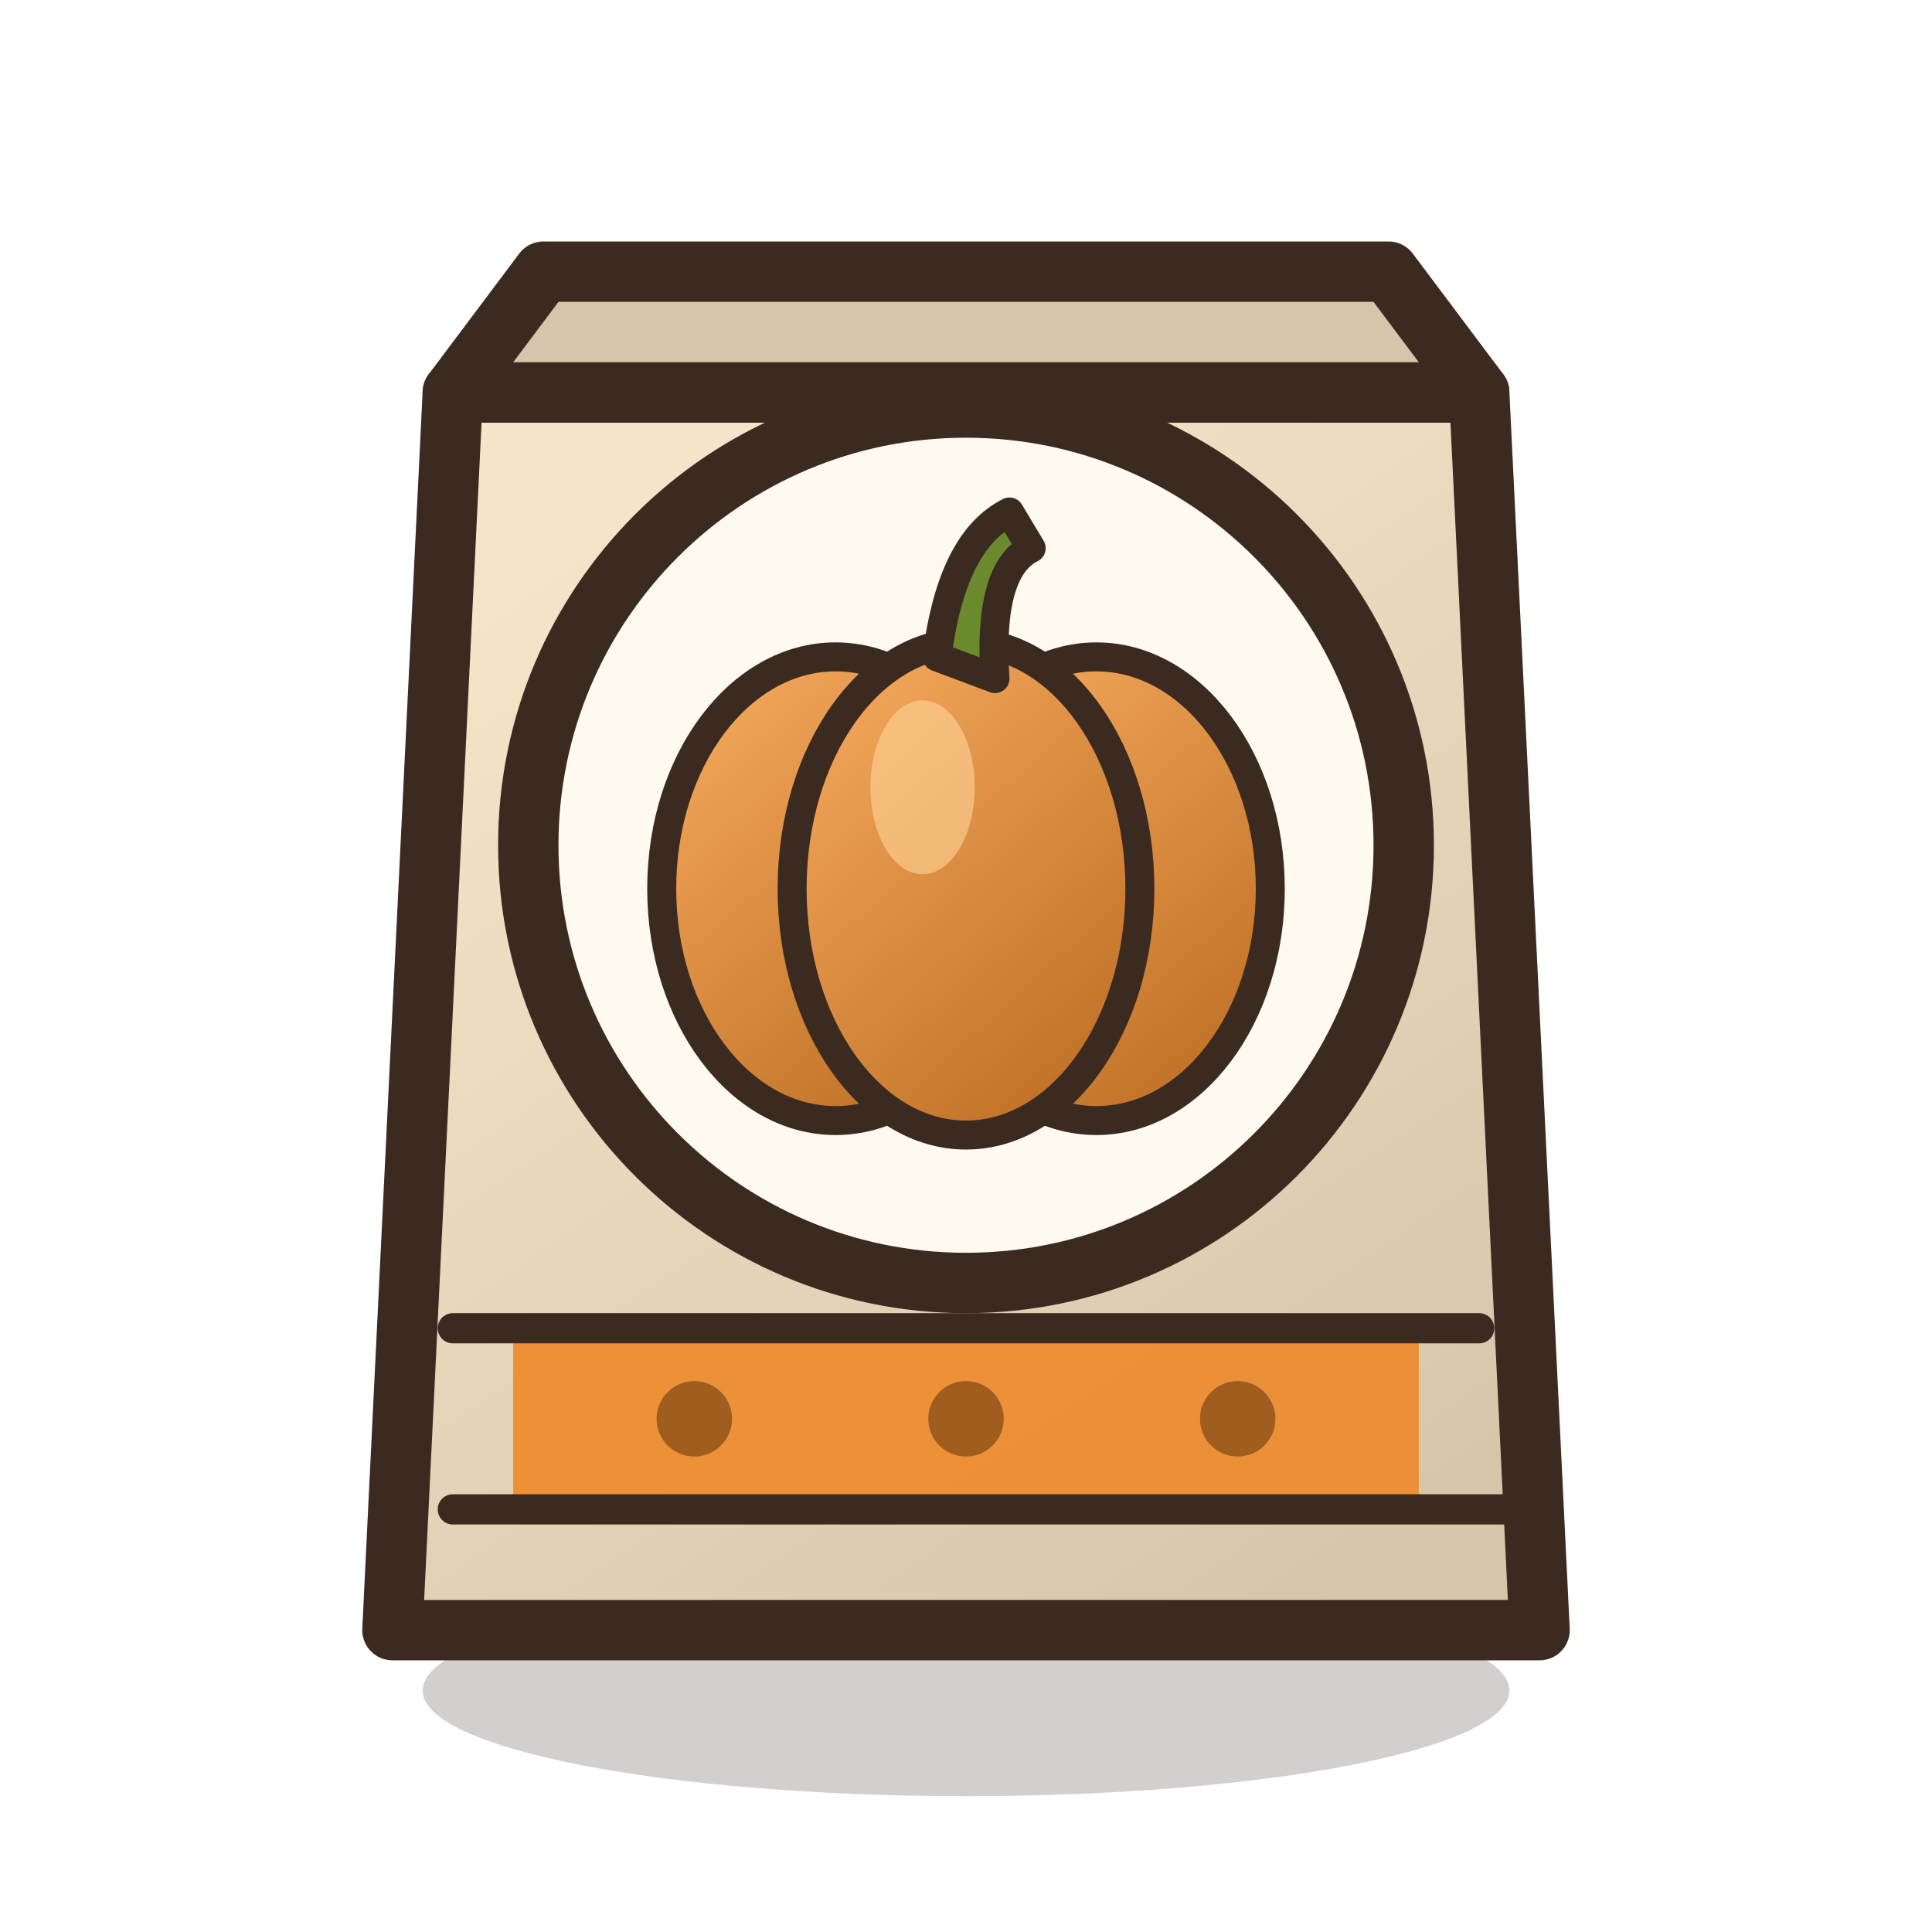
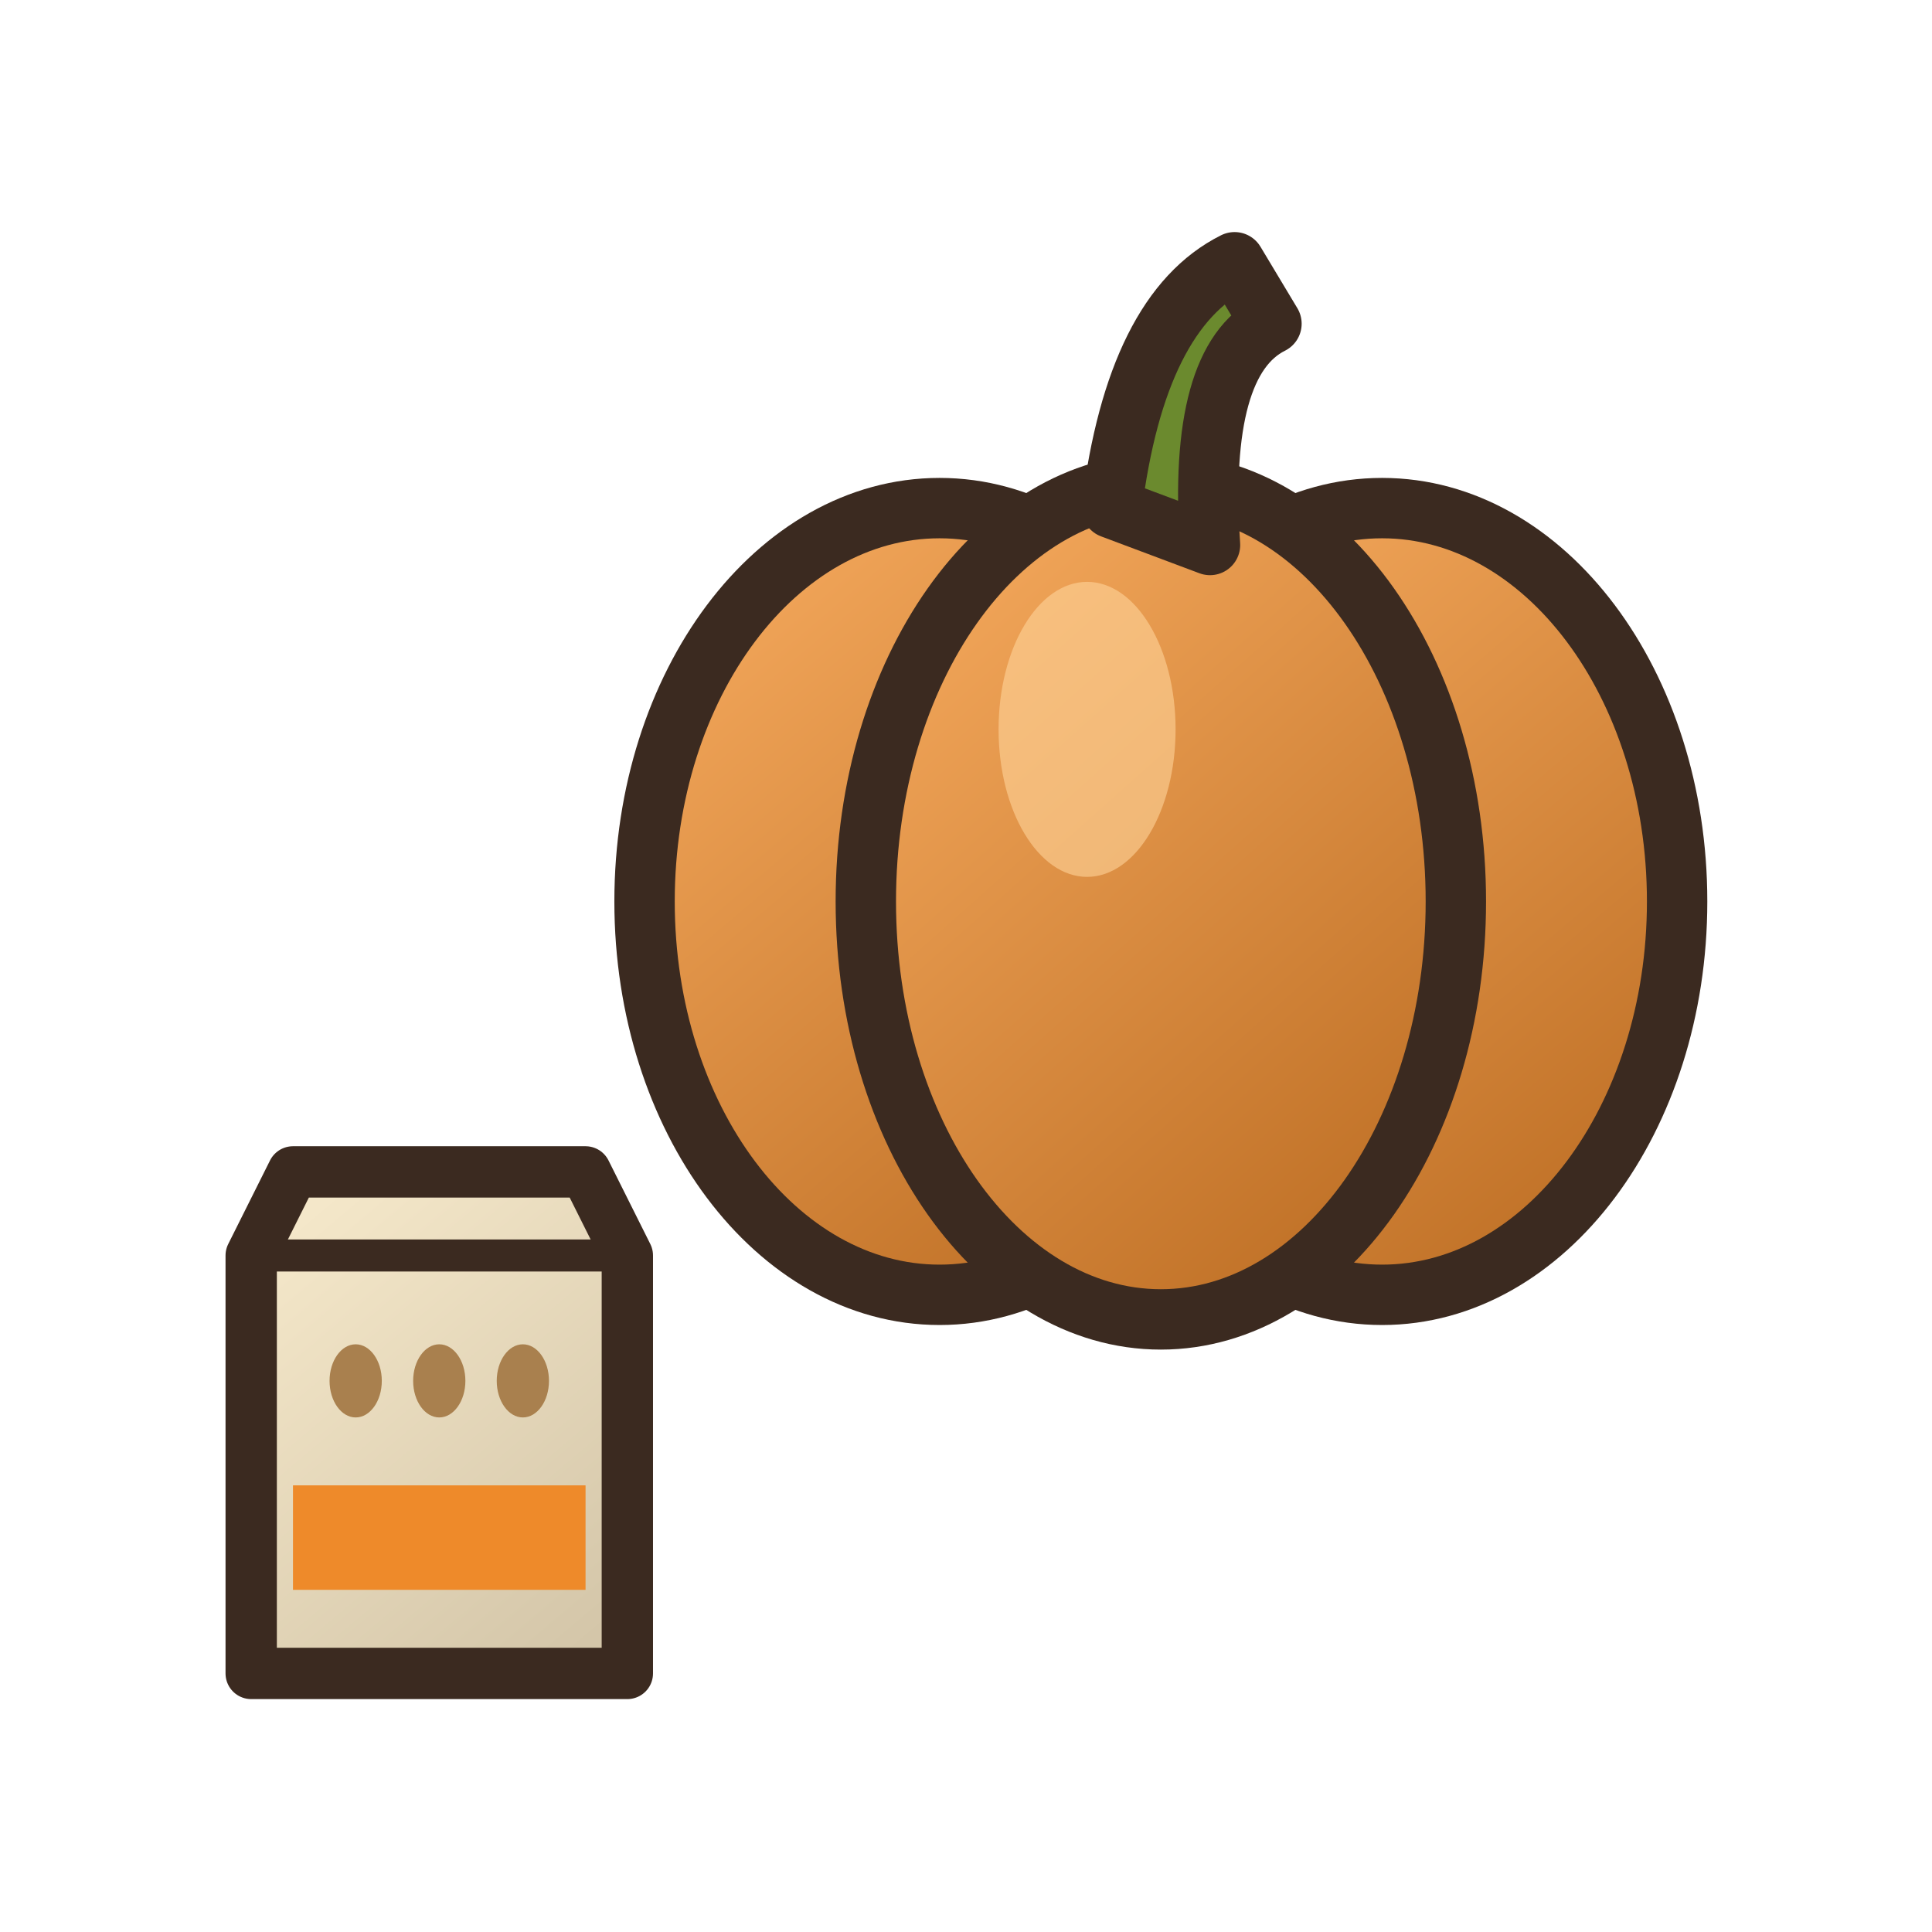
<svg xmlns="http://www.w3.org/2000/svg" width="128" height="128" viewBox="0 0 128 128">
  <defs>
    <linearGradient id="g0" x1="0.2" y1="0.05" x2="0.8" y2="1">
+       <stop offset="0" stop-color="#f2a65a" />
+       <stop offset="1" stop-color="#bd6e24" />
+     </linearGradient>
+     <linearGradient id="g1" x1="0.2" y1="0.05" x2="0.8" y2="1">
      <stop offset="0" stop-color="#f4e7c9" />
      <stop offset="1" stop-color="#d4c6a9" />
    </linearGradient>
-     <linearGradient id="g1" x1="0.2" y1="0.05" x2="0.8" y2="1">
-       <stop offset="0" stop-color="#f2a65a" />
-       <stop offset="1" stop-color="#bd6e24" />
-     </linearGradient>
  </defs>
-   <ellipse cx="64" cy="112" rx="36" ry="7" fill="#1d140c" opacity="0.2" />
-   <path d="M30 26h68l4 82h-76z" fill="url(#g0)" stroke="#3b2a20" stroke-width="4" stroke-linejoin="round" />
-   <path d="M30 26l6 -8h56l6 8z" fill="#d4c6a9" stroke="#3b2a20" stroke-width="4" stroke-linejoin="round" />
-   <rect x="34" y="88" width="60" height="12" fill="#ee8a2a" opacity="0.9" />
-   <path d="M30 88h68M30 100h70" fill="none" stroke="#3b2a20" stroke-width="2" stroke-linecap="round" stroke-linejoin="round" />
-   <circle cx="64" cy="56" r="29" fill="#fffaf0" stroke="#3b2a20" stroke-width="4" stroke-linejoin="round" />
-   <g transform="translate(33.28 24.32) scale(0.48)">
-     <ellipse cx="46" cy="72" rx="24" ry="32" fill="url(#g1)" stroke="#3b2a20" stroke-width="4" stroke-linejoin="round" />
-     <ellipse cx="82" cy="72" rx="24" ry="32" fill="url(#g1)" stroke="#3b2a20" stroke-width="4" stroke-linejoin="round" />
-     <ellipse cx="64" cy="72" rx="24" ry="34" fill="url(#g1)" stroke="#3b2a20" stroke-width="4" stroke-linejoin="round" />
-     <ellipse cx="58" cy="58" rx="7.2" ry="12" fill="#ffd39a" opacity="0.6" />
-     <path d="M60 40q2 -16 10 -20l3 5q-6 3 -5 18z" fill="#6b8a2e" stroke="#3b2a20" stroke-width="4" stroke-linejoin="round" />
+   <g transform="translate(13.38449 9.231009) scale(0.8144088)">
+     <g transform="translate(14 -10)">
+       <ellipse cx="46" cy="72" rx="24" ry="32" fill="url(#g0)" stroke="#3b2a20" stroke-width="4.912" stroke-linejoin="round" />
+       <ellipse cx="82" cy="72" rx="24" ry="32" fill="url(#g0)" stroke="#3b2a20" stroke-width="4.912" stroke-linejoin="round" />
+       <ellipse cx="64" cy="72" rx="24" ry="34" fill="url(#g0)" stroke="#3b2a20" stroke-width="4.912" stroke-linejoin="round" />
+       <ellipse cx="58" cy="58" rx="7.2" ry="12" fill="#ffd39a" opacity="0.6" />
+       <path d="M60 40q2 -16 10 -20l3 5q-6 3 -5 18z" fill="#6b8a2e" stroke="#3b2a20" stroke-width="4.912" stroke-linejoin="round" />
+     </g>
+     <g transform="translate(4 84) scale(0.85)">
+       <path d="M0 8l4 -8h28l4 8v40h-36z" fill="url(#g1)" stroke="#3b2a20" stroke-width="4.912" stroke-linejoin="round" />
+       <rect x="4" y="30" width="28" height="10" fill="#ee8a2a" />
+       <path d="M0 8h36" fill="none" stroke="#3b2a20" stroke-width="3.07" stroke-linecap="round" stroke-linejoin="round" />
+       <ellipse cx="10" cy="20" rx="2.5" ry="3.5" fill="#a9804e" />
+       <ellipse cx="18" cy="20" rx="2.5" ry="3.5" fill="#a9804e" />
+       <ellipse cx="26" cy="20" rx="2.5" ry="3.5" fill="#a9804e" />
+     </g>
  </g>
-   <circle cx="46" cy="94" r="2.5" fill="#a05d20" />
-   <circle cx="64" cy="94" r="2.5" fill="#a05d20" />
-   <circle cx="82" cy="94" r="2.5" fill="#a05d20" />
</svg>
